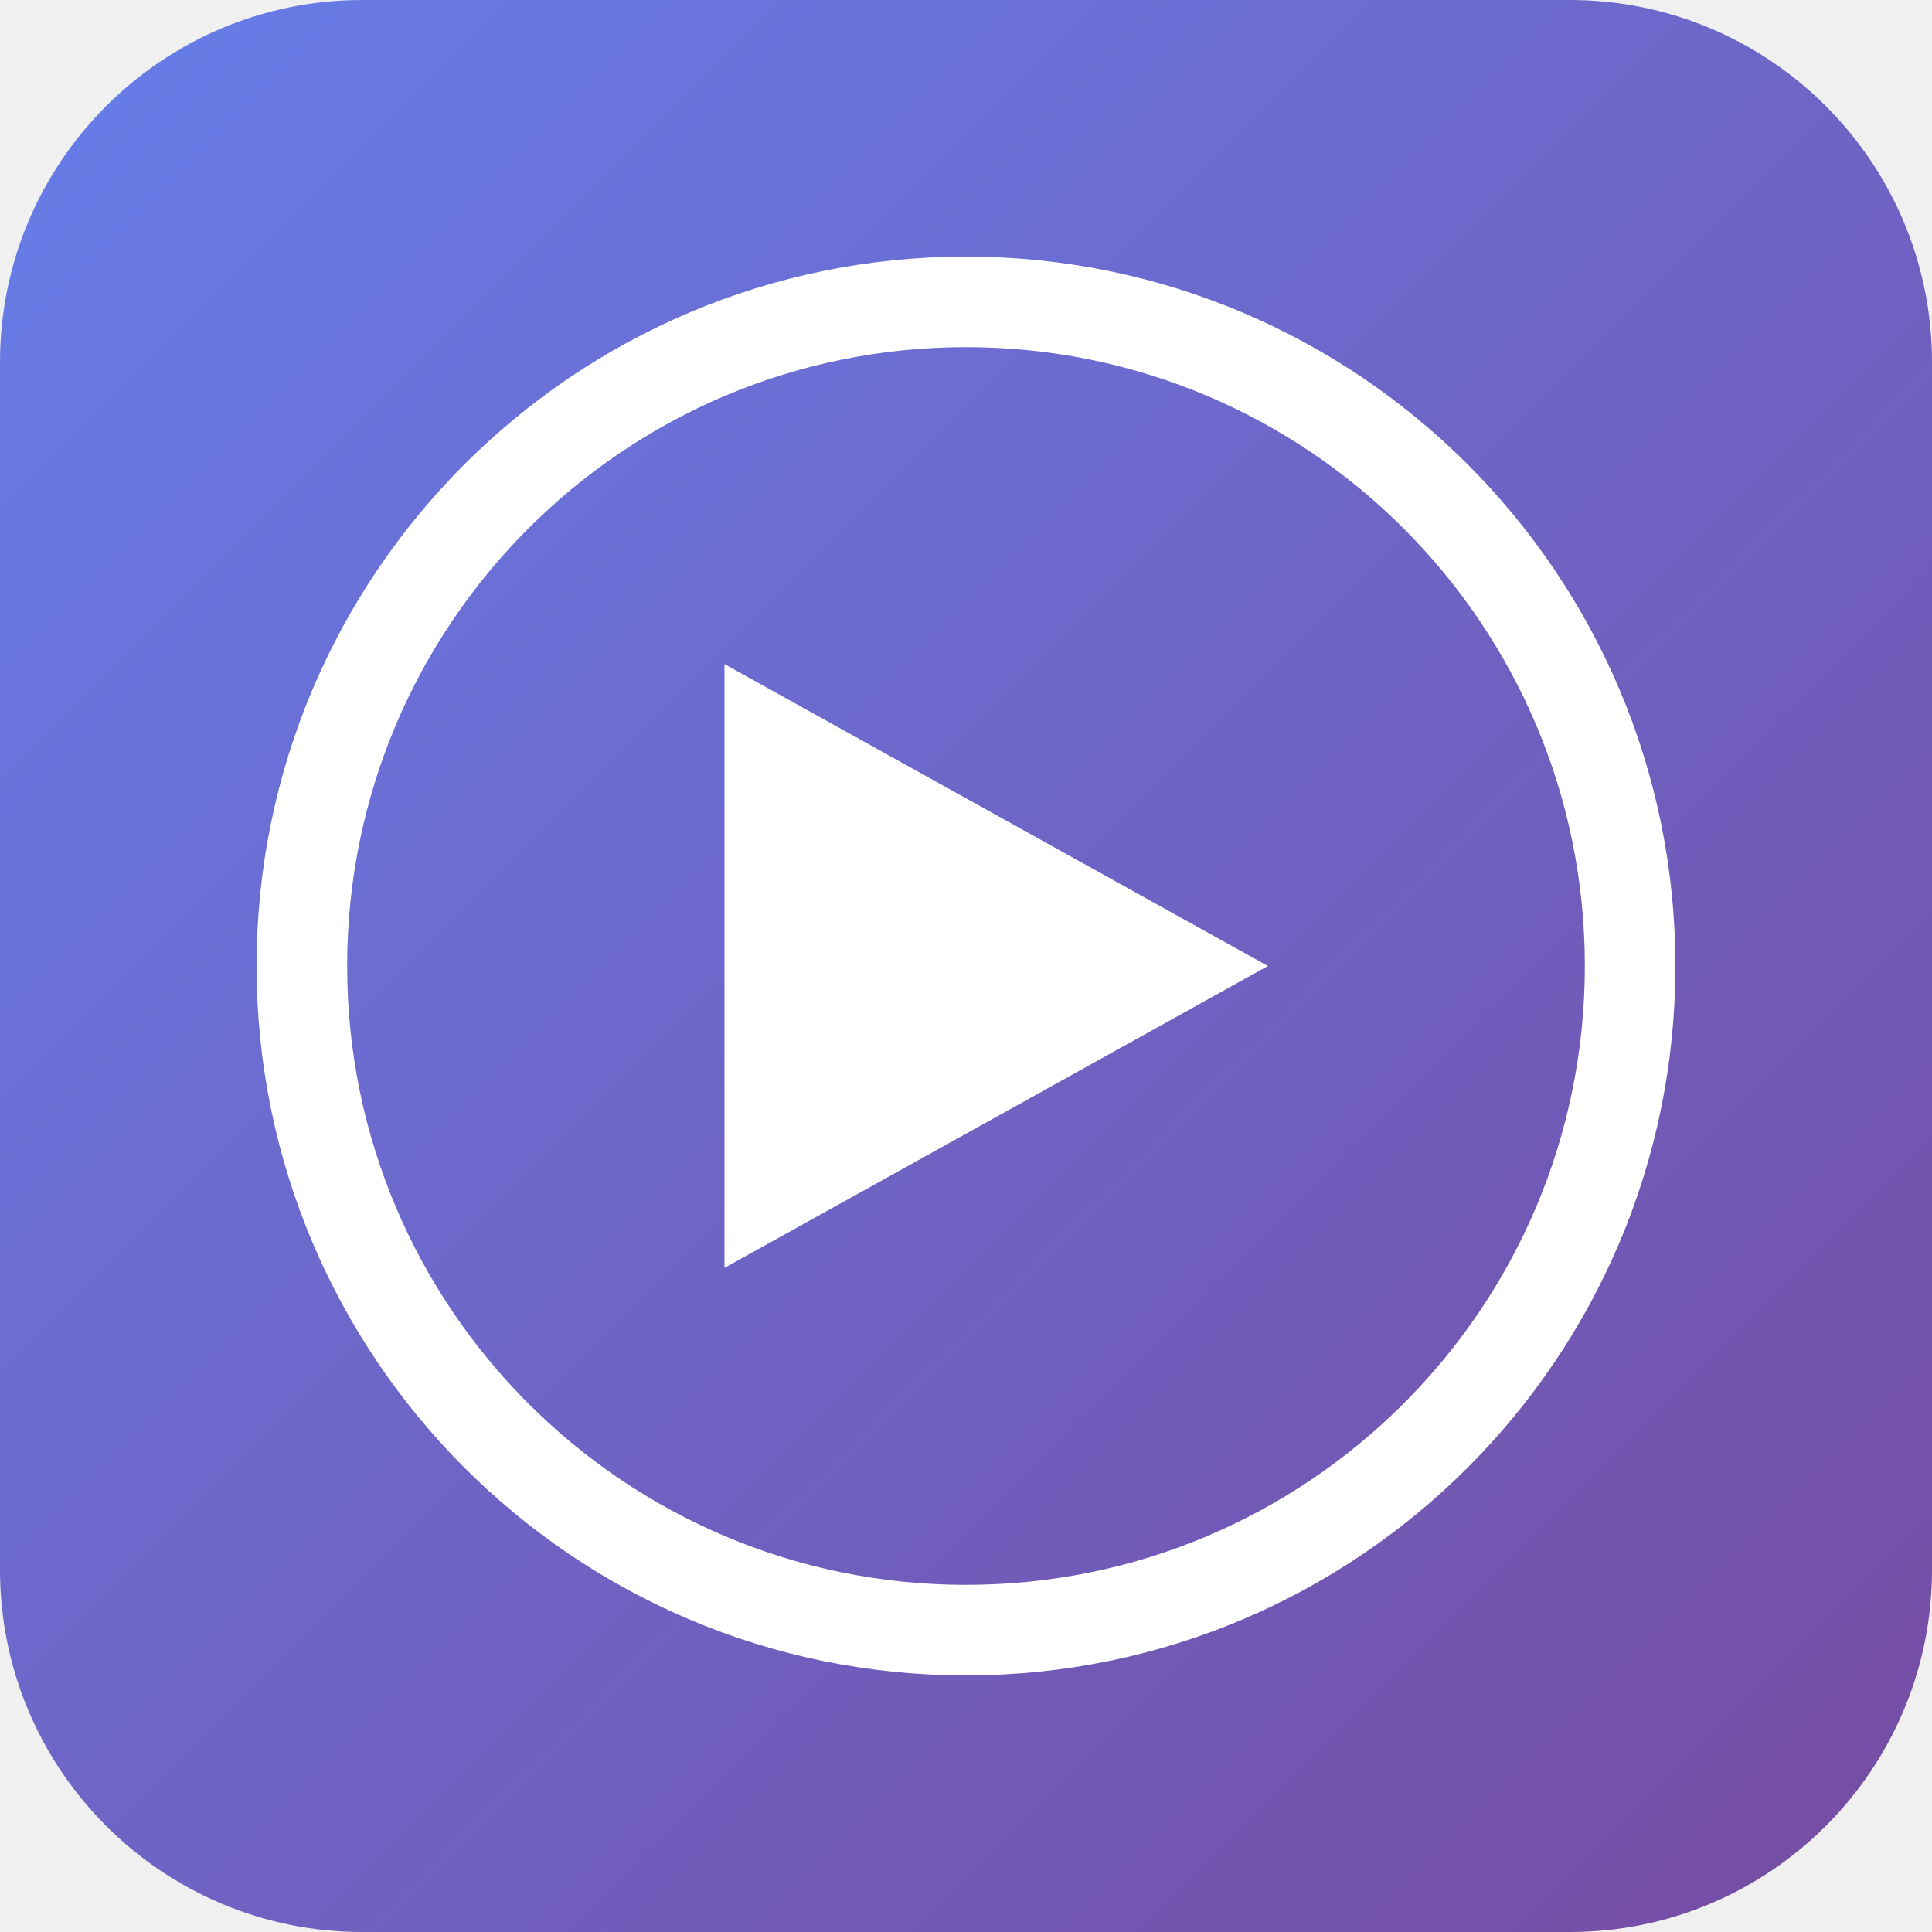
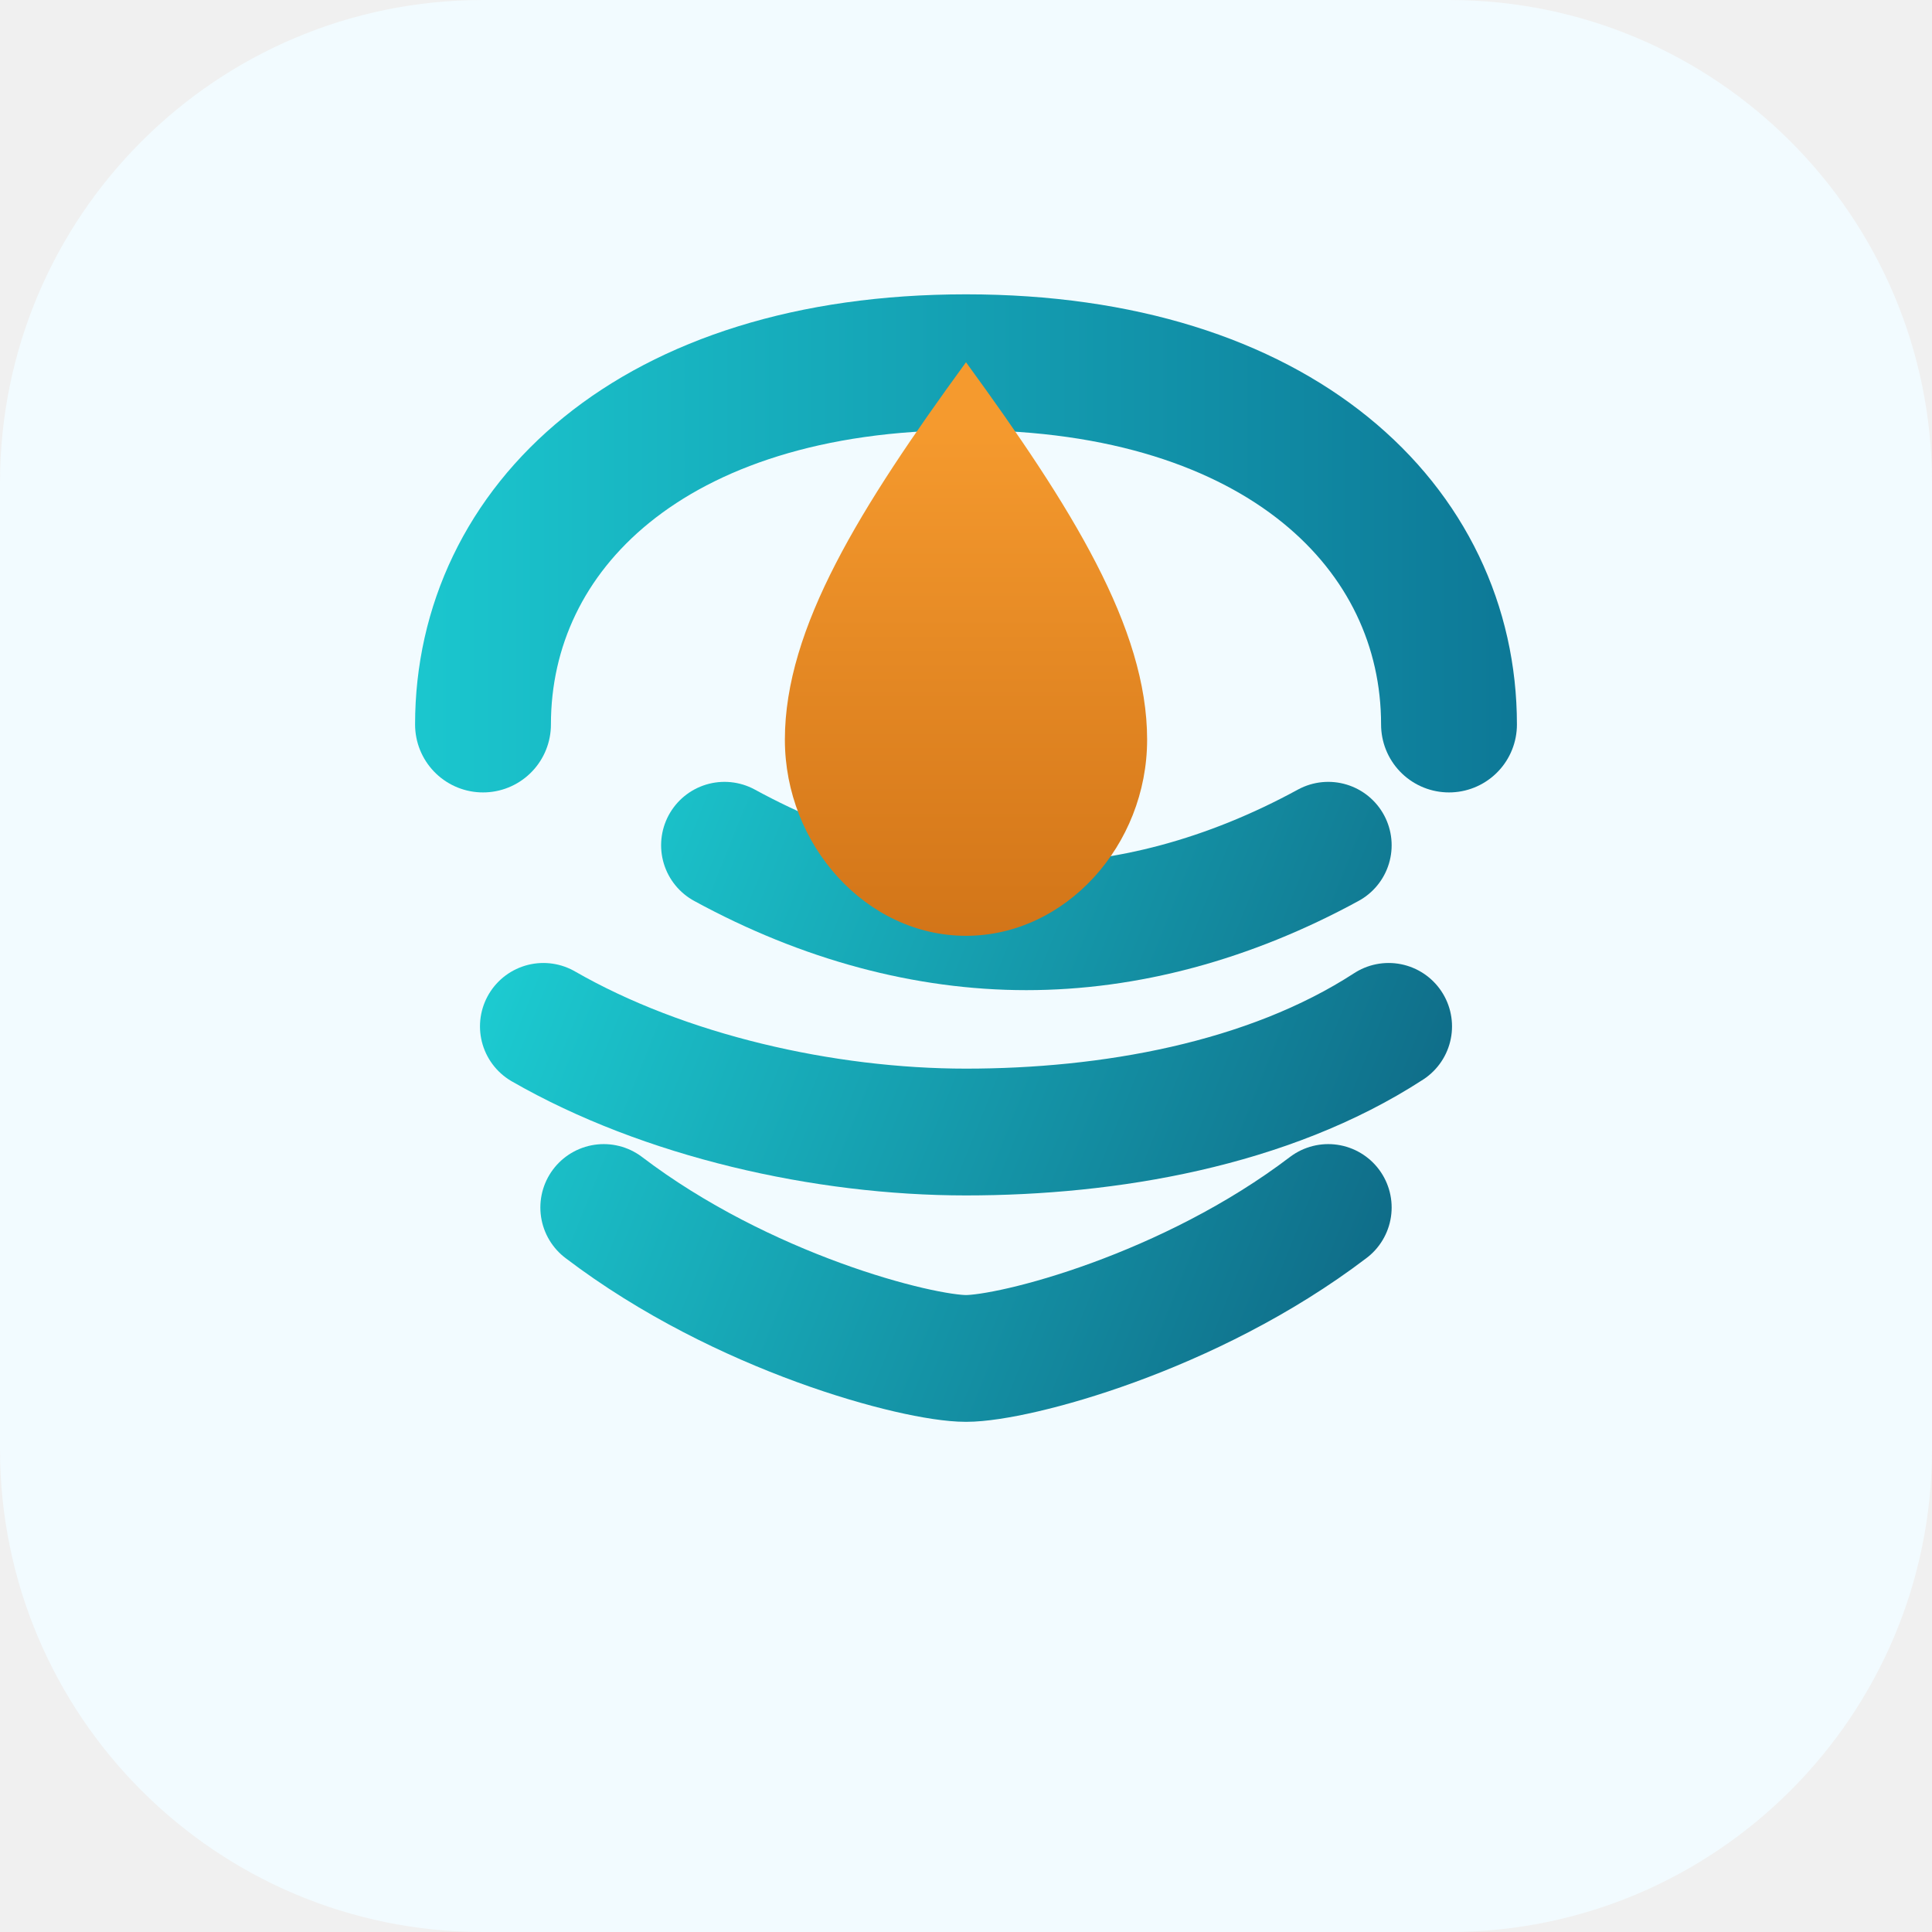
<svg xmlns="http://www.w3.org/2000/svg" width="64" height="64" viewBox="0 0 64 64" fill="none">
-   <rect width="64" height="64" rx="12" fill="url(#gradient)" />
-   <circle cx="32" cy="32" r="22" stroke="white" stroke-width="3" />
-   <path d="M24 22L42 32L24 42V22Z" fill="white" />
  <defs>
-     <linearGradient id="gradient" x1="0" y1="0" x2="64" y2="64" gradientUnits="userSpaceOnUse">
-       <stop offset="0%" stop-color="#667eea" />
-       <stop offset="100%" stop-color="#764ba2" />
+     <linearGradient id="tealTop" x1="8" y1="10" x2="56" y2="10" gradientUnits="userSpaceOnUse">
+       <stop stop-color="#1DD3D7" />
+       <stop offset="1" stop-color="#0B6C8E" />
+     </linearGradient>
+     <linearGradient id="tealWaves" x1="12" y1="36" x2="52" y2="52" gradientUnits="userSpaceOnUse">
+       <stop stop-color="#1DD3D7" />
+       <stop offset="1" stop-color="#0B4F72" />
+     </linearGradient>
+     <linearGradient id="drop" x1="32" y1="14" x2="32" y2="36" gradientUnits="userSpaceOnUse">
+       <stop stop-color="#F59A2E" />
+       <stop offset="1" stop-color="#C86A12" />
    </linearGradient>
  </defs>
+   <rect width="64" height="64" rx="16" fill="#F2FBFF" />
+   <path d="M16 24c0-6.5 5.6-12 16-12h0c10.4 0 16 5.5 16 12" stroke="url(#tealTop)" stroke-width="4.5" stroke-linecap="round" />
+   <path d="M24 28c3.3 1.8 6.7 2.7 10 2.7 3.3 0 6.7-.9 10-2.7" stroke="url(#tealWaves)" stroke-width="4.2" stroke-linecap="round" />
+   <path d="M18 34c4 2.3 9.3 3.5 14 3.5s10-.9 14-3.5" stroke="url(#tealWaves)" stroke-width="4.2" stroke-linecap="round" />
+   <path d="M20 40c4.6 3.5 10.4 5 12 5s7.4-1.5 12-5" stroke="url(#tealWaves)" stroke-width="4.2" stroke-linecap="round" />
+   <path d="M32 12c-3.5 4.8-6 8.8-6 12.5 0 3.5 2.7 6.5 6 6.5s6-3 6-6.5c0-3.7-2.5-7.7-6-12.5Z" fill="url(#drop)" />
</svg>
